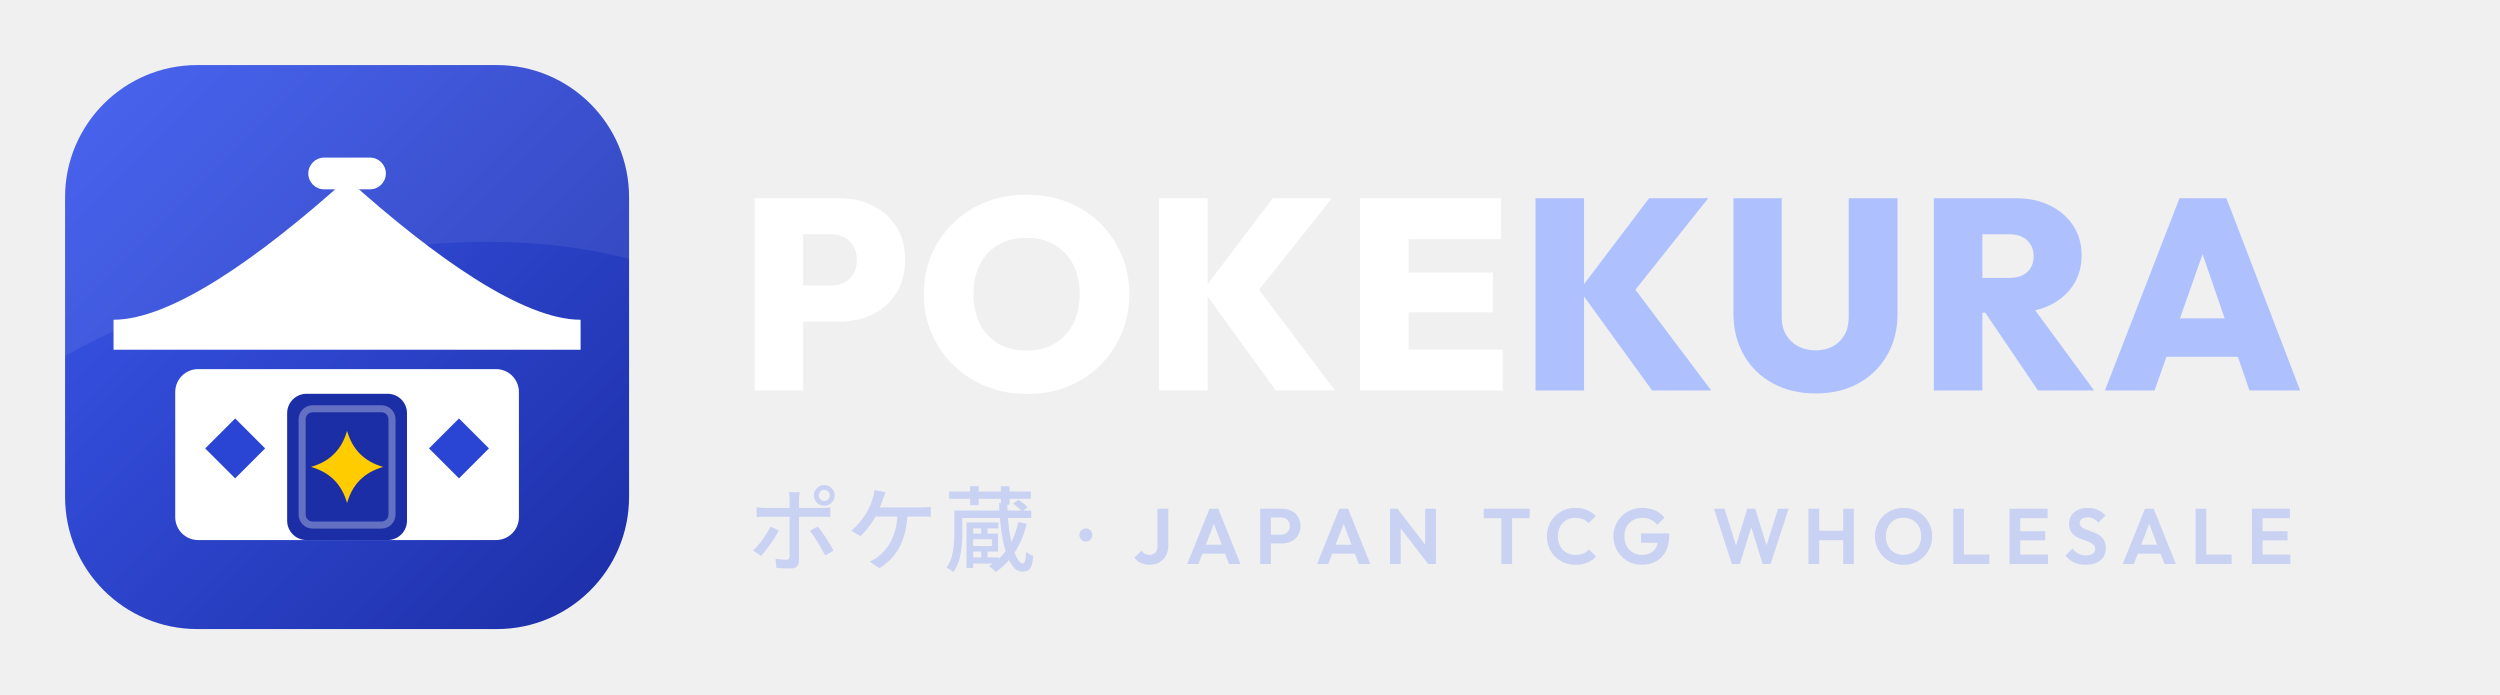
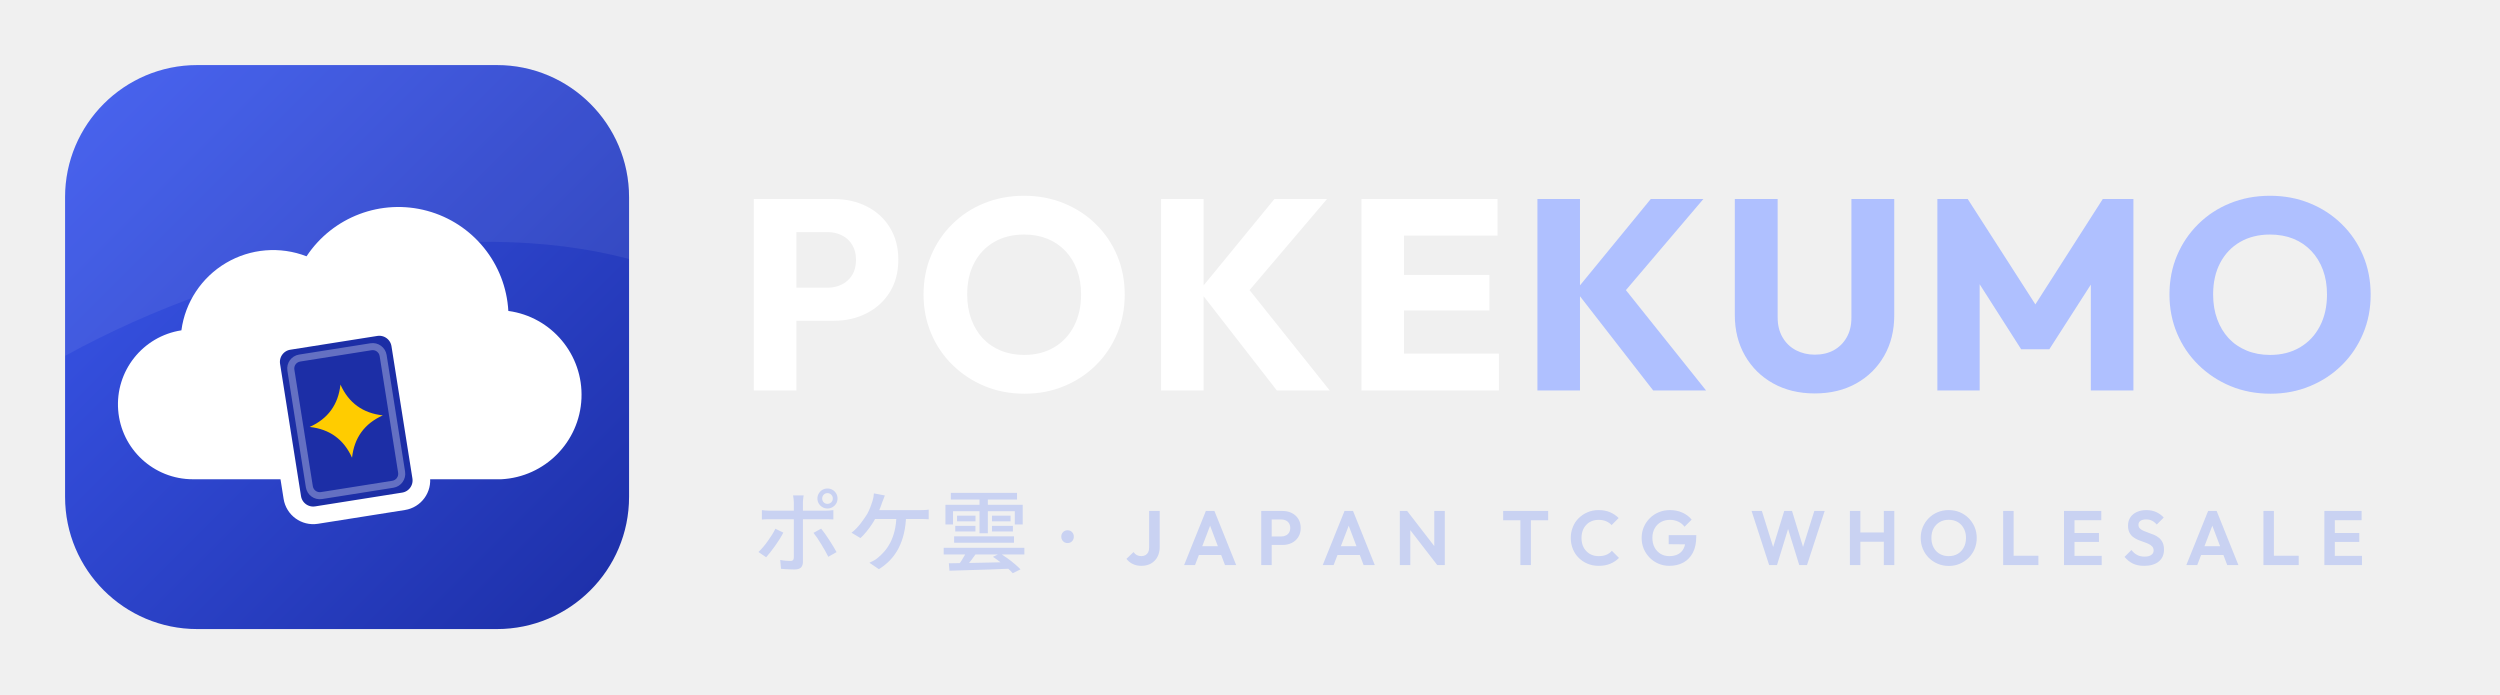
<svg xmlns="http://www.w3.org/2000/svg" viewBox="0 0 461 128" width="461" height="128">
  <defs>
    <linearGradient id="hbg" x1="0" y1="0" x2="1" y2="1">
      <stop offset="0" stop-color="#3D5AF0" />
      <stop offset="1" stop-color="#1C2EA6" />
    </linearGradient>
  </defs>
  <g transform="translate(12 12) scale(1.625)">
    <rect width="64" height="64" rx="15" fill="url(#hbg)" />
    <path d="M0 15A15 15 0 0 1 15 0H49A15 15 0 0 1 64 15V22C45 17 20 22 0 33Z" fill="#fff" opacity=".07" />
-     <g transform="translate(0 -2.1)">
-       <path d="M5.5 31C12 31 22 24 32 15C42 24 52 31 58.5 31V34.4H5.5Z" fill="#fff" />
-       <rect x="27.6" y="12.6" width="8.8" height="3.6" rx="1.8" fill="#fff" />
-       <rect x="12.5" y="36.6" width="39" height="19.4" rx="2.6" fill="#fff" />
-       <path d="M19.3 42.2L22.7 45.6L19.3 49L15.9 45.6Z" fill="#2A44D4" />
-       <path d="M44.7 42.2L48.1 45.6L44.7 49L41.3 45.6Z" fill="#2A44D4" />
-       <rect x="25.2" y="39.4" width="13.6" height="16.6" rx="2.2" fill="#1C2EA6" />
-       <rect x="26.9" y="41.1" width="10.2" height="13.2" rx="1.2" fill="none" stroke="#fff" stroke-opacity=".32" stroke-width=".8" />
-       <path d="M32 43.6Q32.9 46.8 36.1 47.7Q32.9 48.6 32 51.8Q31.1 48.6 27.9 47.7Q31.1 46.8 32 43.6Z" fill="#FFCC00" />
+     <path d="M14.5 47A8.5 8.5 0 0 1 13.2 30.1A10.5 10.5 0 0 1 27.4 21.7A12.5 12.5 0 0 1 50.3 27.9A9.6 9.6 0 0 1 49.5 47Z" fill="#fff" />
+     <g transform="rotate(-9 32 41)">
+       <rect x="24.6" y="30.4" width="14.8" height="20" rx="2.4" fill="#1C2EA6" stroke="#fff" stroke-width="2" />
+       <rect x="26.7" y="32.5" width="10.6" height="15.8" rx="1.2" fill="none" stroke="#fff" stroke-opacity=".32" stroke-width=".8" />
+       <path d="M32 36.2Q32.9 39.5 36.2 40.4Q32.9 41.3 32 44.6Q31.1 41.3 27.8 40.4Q31.1 39.5 32 36.2Z" fill="#FFCC00" />
    </g>
  </g>
-   <path d="M146.25 59.3V52.65H153.25Q154.55 52.65 155.62 52.12Q156.7 51.6 157.35 50.55Q158 49.5 158 47.95Q158 46.4 157.35 45.33Q156.7 44.25 155.62 43.73Q154.55 43.2 153.25 43.2H146.25V36.55H154.8Q158.2 36.55 160.95 37.92Q163.7 39.3 165.3 41.82Q166.9 44.35 166.9 47.95Q166.9 51.45 165.3 54.03Q163.7 56.6 160.95 57.95Q158.2 59.3 154.8 59.3ZM139.15 72V36.55H148.1V72ZM189.4 72.65Q185.3 72.65 181.85 71.25Q178.4 69.85 175.82 67.35Q173.25 64.85 171.8 61.47Q170.35 58.1 170.35 54.2Q170.35 50.3 171.77 46.97Q173.2 43.65 175.75 41.15Q178.3 38.65 181.75 37.27Q185.2 35.9 189.3 35.9Q193.4 35.9 196.85 37.27Q200.3 38.65 202.85 41.15Q205.4 43.65 206.82 47Q208.25 50.35 208.25 54.25Q208.25 58.15 206.82 61.5Q205.4 64.85 202.85 67.38Q200.3 69.9 196.88 71.28Q193.45 72.65 189.4 72.65ZM189.3 64.65Q192.3 64.65 194.5 63.35Q196.7 62.05 197.9 59.7Q199.1 57.35 199.1 54.2Q199.1 51.9 198.43 50Q197.75 48.1 196.45 46.72Q195.15 45.35 193.35 44.6Q191.55 43.85 189.3 43.85Q186.3 43.85 184.1 45.12Q181.9 46.4 180.7 48.75Q179.5 51.1 179.5 54.2Q179.5 56.6 180.18 58.53Q180.85 60.45 182.15 61.83Q183.45 63.2 185.25 63.93Q187.05 64.65 189.3 64.65ZM235.25 72 221.85 53.5 234.7 36.55H245.6L230.95 54.95V51.8L246.15 72ZM213.75 72V36.55H222.7V72ZM250.8 72V36.55H259.75V72ZM257.9 72V64.45H277.1V72ZM257.9 57.6V50.25H275.3V57.6ZM257.9 44.1V36.55H276.8V44.1Z" fill="#FFFFFF" />
-   <path d="M304.65 72 291.25 53.5 304.1 36.55H315L300.35 54.95V51.8L315.55 72ZM283.15 72V36.55H292.1V72ZM334.8 72.55Q330.3 72.55 326.88 70.67Q323.45 68.8 321.55 65.45Q319.65 62.1 319.65 57.85V36.55H328.55V58.5Q328.55 60.4 329.38 61.77Q330.2 63.15 331.62 63.88Q333.05 64.6 334.8 64.6Q336.6 64.6 337.95 63.88Q339.3 63.15 340.1 61.8Q340.9 60.45 340.9 58.55V36.55H349.9V57.9Q349.9 62.15 348 65.47Q346.1 68.8 342.73 70.67Q339.35 72.55 334.8 72.55ZM363.7 57.65V51.25H370.45Q372.65 51.25 373.82 50.17Q375 49.1 375 47.25Q375 45.45 373.82 44.33Q372.65 43.2 370.45 43.2H363.7V36.55H371.7Q375.3 36.55 378.02 37.9Q380.75 39.25 382.3 41.6Q383.85 43.95 383.85 47.1Q383.85 50.25 382.27 52.62Q380.7 55 377.9 56.33Q375.1 57.65 371.35 57.65ZM356.6 72V36.55H365.55V72ZM375.8 72 365.5 56.8 373.55 54.85 386.15 72ZM388.15 72 401.9 36.55H410.55L424.15 72H414.8L404.55 42.2H407.8L397.3 72ZM396.5 65.8V58.7H416.05V65.8Z" fill="#AFC0FF" />
-   <path d="M150.99 91.35Q150.99 91.78 151.28 92.07Q151.57 92.37 151.99 92.37Q152.42 92.37 152.71 92.07Q153.01 91.78 153.01 91.35Q153.01 90.93 152.71 90.63Q152.42 90.33 151.99 90.33Q151.57 90.33 151.28 90.63Q150.99 90.93 150.99 91.35ZM150.09 91.35Q150.09 90.83 150.35 90.39Q150.61 89.96 151.04 89.7Q151.46 89.45 151.99 89.45Q152.52 89.45 152.95 89.7Q153.38 89.96 153.65 90.39Q153.91 90.83 153.91 91.35Q153.91 91.88 153.65 92.31Q153.38 92.75 152.95 93Q152.52 93.26 151.99 93.26Q151.46 93.26 151.04 93Q150.61 92.75 150.35 92.31Q150.09 91.88 150.09 91.35ZM147.47 90.76Q147.45 90.88 147.42 91.12Q147.38 91.37 147.36 91.63Q147.33 91.9 147.33 92.1Q147.33 92.56 147.33 93.15Q147.33 93.75 147.33 94.33Q147.33 94.91 147.33 95.36Q147.33 95.7 147.33 96.34Q147.33 96.98 147.33 97.77Q147.33 98.56 147.33 99.4Q147.33 100.24 147.33 101.03Q147.33 101.82 147.33 102.44Q147.33 103.05 147.33 103.39Q147.33 104.08 146.96 104.46Q146.59 104.83 145.74 104.83Q145.34 104.83 144.89 104.82Q144.44 104.8 144 104.77Q143.56 104.75 143.17 104.71L143.01 103.03Q143.58 103.13 144.1 103.18Q144.63 103.22 144.95 103.22Q145.29 103.22 145.44 103.07Q145.58 102.93 145.6 102.59Q145.6 102.39 145.6 101.84Q145.6 101.3 145.6 100.55Q145.6 99.8 145.6 98.98Q145.6 98.15 145.6 97.41Q145.6 96.67 145.6 96.12Q145.6 95.57 145.6 95.36Q145.6 95.08 145.6 94.47Q145.6 93.87 145.6 93.21Q145.6 92.56 145.6 92.08Q145.6 91.78 145.56 91.37Q145.51 90.96 145.46 90.76ZM139.53 93.56Q139.89 93.6 140.27 93.63Q140.65 93.66 141.04 93.66Q141.26 93.66 141.88 93.66Q142.5 93.66 143.39 93.66Q144.27 93.66 145.28 93.66Q146.3 93.66 147.32 93.66Q148.34 93.66 149.22 93.66Q150.1 93.66 150.73 93.66Q151.36 93.66 151.6 93.66Q151.92 93.66 152.36 93.64Q152.79 93.61 153.11 93.56V95.33Q152.76 95.31 152.35 95.3Q151.94 95.3 151.62 95.3Q151.38 95.3 150.75 95.3Q150.12 95.3 149.24 95.3Q148.35 95.3 147.34 95.3Q146.33 95.3 145.32 95.3Q144.31 95.3 143.42 95.3Q142.54 95.3 141.92 95.3Q141.3 95.3 141.06 95.3Q140.67 95.3 140.27 95.3Q139.87 95.31 139.53 95.35ZM143.61 97.83Q143.34 98.37 142.93 99.03Q142.52 99.68 142.05 100.34Q141.59 100.99 141.14 101.56Q140.7 102.13 140.35 102.52L138.88 101.52Q139.31 101.13 139.77 100.58Q140.23 100.04 140.66 99.44Q141.09 98.83 141.47 98.23Q141.84 97.62 142.1 97.1ZM150.8 97.08Q151.14 97.49 151.54 98.06Q151.94 98.63 152.35 99.26Q152.76 99.89 153.11 100.48Q153.47 101.08 153.72 101.53L152.16 102.42Q151.89 101.89 151.54 101.27Q151.19 100.65 150.81 100.02Q150.43 99.39 150.04 98.83Q149.66 98.27 149.34 97.88ZM163.3 90.77Q163.18 91.08 163.05 91.44Q162.92 91.79 162.8 92.07Q162.68 92.46 162.49 92.95Q162.29 93.44 162.08 93.94Q161.87 94.45 161.63 94.91Q161.29 95.57 160.8 96.31Q160.3 97.05 159.75 97.72Q159.2 98.39 158.66 98.87L156.97 97.85Q157.43 97.51 157.86 97.06Q158.3 96.61 158.69 96.1Q159.08 95.6 159.4 95.13Q159.73 94.65 159.96 94.26Q160.3 93.63 160.54 93.01Q160.78 92.39 160.93 91.9Q161.05 91.52 161.13 91.13Q161.21 90.74 161.22 90.38ZM160.93 93.56Q161.19 93.56 161.74 93.56Q162.29 93.56 163.06 93.56Q163.82 93.56 164.67 93.56Q165.52 93.56 166.36 93.56Q167.21 93.56 167.95 93.56Q168.69 93.56 169.22 93.56Q169.76 93.56 169.96 93.56Q170.28 93.56 170.76 93.54Q171.24 93.53 171.63 93.46V95.3Q171.2 95.26 170.73 95.25Q170.25 95.25 169.96 95.25Q169.71 95.25 169.03 95.25Q168.36 95.25 167.44 95.25Q166.53 95.25 165.5 95.25Q164.47 95.25 163.52 95.25Q162.56 95.25 161.83 95.25Q161.09 95.25 160.75 95.25ZM167.34 94.51Q167.29 96.44 166.92 98.01Q166.54 99.58 165.89 100.83Q165.23 102.08 164.3 103.06Q163.36 104.03 162.17 104.78L160.37 103.56Q160.76 103.39 161.16 103.17Q161.56 102.95 161.85 102.71Q162.53 102.18 163.17 101.46Q163.81 100.74 164.32 99.75Q164.84 98.76 165.16 97.47Q165.47 96.18 165.51 94.5ZM175.01 90.64H190.09V91.98H175.01ZM176.78 94.14H190.16V95.52H176.78ZM178.77 102.78H184.22V103.92H178.77ZM178.89 89.65H180.47V93.15H178.89ZM184.56 89.65H186.16V93.07H184.56ZM180.93 96.88H182.1V98.87H180.93ZM180.93 101.33H182.1V103.34H180.93ZM178.94 98.39H184.04V101.7H178.94V100.69H182.91V99.43H178.94ZM178.22 96.33H184.09V97.42H179.45V104.75H178.22ZM175.98 94.14H177.44V98.47Q177.44 99.27 177.38 100.2Q177.32 101.13 177.15 102.07Q176.98 103.01 176.65 103.9Q176.32 104.78 175.77 105.5Q175.66 105.36 175.42 105.2Q175.18 105.04 174.94 104.89Q174.7 104.75 174.52 104.66Q175.18 103.78 175.49 102.7Q175.79 101.62 175.88 100.52Q175.98 99.41 175.98 98.46ZM184.22 92.76H185.75Q185.79 95.52 186.08 97.6Q186.37 99.68 186.8 101.09Q187.23 102.5 187.71 103.21Q188.18 103.92 188.61 103.92Q188.78 103.9 188.9 103.71Q189.02 103.52 189.1 103.06Q189.19 102.59 189.22 101.76Q189.49 101.99 189.87 102.22Q190.24 102.44 190.55 102.52Q190.43 103.75 190.18 104.37Q189.94 104.99 189.53 105.2Q189.12 105.41 188.49 105.41Q187.59 105.41 186.84 104.53Q186.09 103.64 185.54 101.98Q184.99 100.31 184.66 97.97Q184.33 95.64 184.22 92.76ZM186.81 92.88 187.76 92.19Q188.24 92.44 188.72 92.82Q189.2 93.2 189.48 93.55L188.47 94.33Q188.22 93.99 187.74 93.59Q187.27 93.19 186.81 92.88ZM187.79 96.28 189.34 96.57Q188.58 99.58 187.14 101.82Q185.7 104.07 183.61 105.46Q183.49 105.33 183.26 105.11Q183.03 104.9 182.8 104.71Q182.56 104.51 182.37 104.37Q184.48 103.15 185.82 101.09Q187.16 99.04 187.79 96.28Z" fill="#C9D2F2" />
-   <path d="M200.24 99.85Q199.72 99.85 199.39 99.5Q199.05 99.16 199.05 98.65Q199.05 98.14 199.39 97.79Q199.72 97.45 200.24 97.45Q200.75 97.45 201.08 97.79Q201.42 98.14 201.42 98.65Q201.42 99.16 201.08 99.5Q200.75 99.85 200.24 99.85ZM211.96 104.14Q211.03 104.14 210.33 103.79Q209.63 103.43 209.16 102.83L210.5 101.55Q210.76 101.93 211.13 102.12Q211.5 102.32 211.95 102.32Q212.39 102.32 212.74 102.13Q213.08 101.94 213.26 101.58Q213.44 101.22 213.44 100.69V93.81H215.43V100.58Q215.43 101.65 215 102.46Q214.57 103.26 213.79 103.7Q213.02 104.14 211.96 104.14ZM218.93 104 223.04 93.81H224.65L228.74 104H226.63L223.47 95.63H224.2L220.99 104ZM221.11 102.1V100.45H226.59V102.1ZM233.83 100.22V98.61H236.19Q236.65 98.61 237.03 98.42Q237.41 98.23 237.62 97.87Q237.84 97.52 237.84 97.01Q237.84 96.52 237.62 96.16Q237.41 95.79 237.03 95.6Q236.65 95.42 236.19 95.42H233.83V93.81H236.39Q237.36 93.81 238.14 94.2Q238.92 94.59 239.36 95.31Q239.81 96.03 239.81 97.01Q239.81 98 239.36 98.71Q238.92 99.43 238.14 99.82Q237.36 100.22 236.39 100.22ZM232.38 104V93.81H234.35V104ZM242.87 104 246.98 93.81H248.59L252.68 104H250.57L247.41 95.63H248.14L244.93 104ZM245.05 102.1V100.45H250.53V102.1ZM256.32 104V93.81H257.69L258.29 95.78V104ZM263.36 104 257.32 96.17 257.69 93.81 263.74 101.64ZM263.36 104 262.8 102.09V93.81H264.78V104ZM276.85 104V94.02H278.83V104ZM273.6 95.56V93.81H282.08V95.56ZM290.49 104.14Q289.38 104.14 288.42 103.75Q287.46 103.35 286.74 102.63Q286.03 101.91 285.64 100.96Q285.26 100 285.26 98.9Q285.26 97.79 285.64 96.84Q286.03 95.88 286.74 95.17Q287.46 94.46 288.41 94.05Q289.36 93.65 290.49 93.65Q291.71 93.65 292.64 94.05Q293.57 94.44 294.28 95.14L292.94 96.47Q292.52 96.01 291.91 95.75Q291.3 95.49 290.49 95.49Q289.78 95.49 289.19 95.73Q288.61 95.97 288.17 96.42Q287.74 96.88 287.5 97.51Q287.27 98.14 287.27 98.9Q287.27 99.66 287.5 100.29Q287.74 100.91 288.17 101.37Q288.61 101.83 289.19 102.07Q289.78 102.32 290.49 102.32Q291.35 102.32 291.96 102.06Q292.58 101.8 293 101.32L294.33 102.65Q293.62 103.36 292.68 103.75Q291.74 104.14 290.49 104.14ZM302.74 104.14Q301.66 104.14 300.71 103.75Q299.76 103.35 299.04 102.62Q298.32 101.9 297.92 100.95Q297.52 100 297.52 98.9Q297.52 97.78 297.93 96.83Q298.34 95.88 299.06 95.16Q299.79 94.44 300.76 94.05Q301.73 93.65 302.86 93.65Q304.12 93.65 305.18 94.12Q306.24 94.59 306.93 95.44L305.6 96.78Q305.12 96.16 304.41 95.82Q303.7 95.49 302.85 95.49Q301.87 95.49 301.13 95.92Q300.38 96.34 299.96 97.11Q299.54 97.87 299.54 98.88Q299.54 99.9 299.95 100.67Q300.37 101.45 301.08 101.88Q301.8 102.32 302.73 102.32Q303.69 102.32 304.37 101.96Q305.05 101.61 305.41 100.92Q305.77 100.23 305.77 99.23L307.06 100.11L302.61 100.07V98.36H307.8V98.64Q307.8 100.46 307.15 101.69Q306.5 102.91 305.36 103.53Q304.22 104.14 302.74 104.14ZM319.36 104 316.06 93.81H318L320.45 101.65H319.8L322.2 93.81H323.67L326.07 101.65H325.41L327.87 93.81H329.82L326.5 104H325.03L322.61 96.17H323.25L320.84 104ZM333.48 104V93.81H335.46V104ZM339.88 104V93.81H341.85V104ZM334.73 99.61V97.87H340.43V99.61ZM351.03 104.16Q349.91 104.16 348.95 103.75Q347.98 103.35 347.27 102.63Q346.55 101.91 346.14 100.95Q345.74 99.98 345.74 98.88Q345.74 97.78 346.14 96.83Q346.53 95.88 347.25 95.16Q347.97 94.44 348.93 94.05Q349.88 93.65 351 93.65Q352.13 93.65 353.09 94.05Q354.04 94.44 354.76 95.16Q355.48 95.88 355.89 96.84Q356.29 97.79 356.29 98.9Q356.29 100 355.89 100.96Q355.48 101.91 354.76 102.63Q354.04 103.35 353.1 103.75Q352.15 104.16 351.03 104.16ZM351 102.32Q351.99 102.32 352.71 101.88Q353.44 101.45 353.85 100.68Q354.26 99.91 354.26 98.88Q354.26 98.13 354.03 97.5Q353.8 96.88 353.36 96.42Q352.93 95.97 352.33 95.72Q351.74 95.47 351 95.47Q350.04 95.47 349.31 95.9Q348.58 96.33 348.17 97.1Q347.75 97.87 347.75 98.88Q347.75 99.65 347.99 100.29Q348.23 100.93 348.66 101.38Q349.09 101.83 349.69 102.07Q350.29 102.32 351 102.32ZM360.18 104V93.81H362.15V104ZM361.63 104V102.25H366.82V104ZM370.56 104V93.81H372.53V104ZM372.01 104V102.26H377.65V104ZM372.01 99.64V97.95H377.14V99.64ZM372.01 95.55V93.81H377.58V95.55ZM384.57 104.14Q383.33 104.14 382.46 103.72Q381.58 103.3 380.87 102.46L382.18 101.16Q382.62 101.75 383.22 102.08Q383.81 102.41 384.67 102.41Q385.44 102.41 385.89 102.1Q386.35 101.8 386.35 101.26Q386.35 100.8 386.09 100.51Q385.83 100.22 385.4 100.01Q384.97 99.81 384.46 99.64Q383.94 99.48 383.43 99.26Q382.91 99.04 382.49 98.71Q382.06 98.39 381.8 97.87Q381.54 97.36 381.54 96.58Q381.54 95.65 381.99 95Q382.44 94.34 383.22 94Q384 93.65 384.99 93.65Q386.03 93.65 386.87 94.04Q387.71 94.43 388.25 95.05L386.95 96.36Q386.5 95.87 386.02 95.63Q385.55 95.4 384.96 95.4Q384.28 95.4 383.89 95.66Q383.49 95.92 383.49 96.42Q383.49 96.84 383.76 97.1Q384.02 97.36 384.44 97.55Q384.87 97.74 385.39 97.91Q385.9 98.08 386.42 98.3Q386.93 98.52 387.36 98.87Q387.79 99.22 388.05 99.76Q388.31 100.3 388.31 101.1Q388.31 102.52 387.31 103.33Q386.31 104.14 384.57 104.14ZM391.43 104 395.53 93.81H397.14L401.23 104H399.13L395.96 95.63H396.69L393.48 104ZM393.6 102.1V100.45H399.08V102.1ZM404.87 104V93.81H406.84V104ZM406.32 104V102.25H411.51V104ZM415.25 104V93.81H417.22V104ZM416.7 104V102.26H422.34V104ZM416.7 99.64V97.95H421.83V99.64ZM416.7 95.55V93.81H422.27V95.55Z" fill="#C9D2F2" />
+   <path d="M145 59.15V53.05H152.6Q154.05 53.05 155.25 52.45Q156.45 51.85 157.15 50.7Q157.85 49.55 157.85 47.9Q157.85 46.3 157.15 45.15Q156.45 44 155.25 43.4Q154.05 42.8 152.6 42.8H145V36.7H153.75Q157.1 36.7 159.8 38.05Q162.5 39.4 164.07 41.92Q165.65 44.45 165.65 47.9Q165.65 51.35 164.07 53.88Q162.5 56.4 159.8 57.77Q157.1 59.15 153.75 59.15ZM139 72V36.7H146.85V72ZM188.95 72.6Q184.95 72.6 181.57 71.2Q178.2 69.8 175.65 67.3Q173.1 64.8 171.7 61.47Q170.3 58.15 170.3 54.3Q170.3 50.4 171.7 47.1Q173.1 43.8 175.6 41.33Q178.1 38.85 181.47 37.48Q184.85 36.1 188.85 36.1Q192.8 36.1 196.17 37.48Q199.55 38.85 202.07 41.33Q204.6 43.8 206 47.12Q207.4 50.45 207.4 54.35Q207.4 58.2 206 61.52Q204.6 64.85 202.1 67.32Q199.6 69.8 196.22 71.2Q192.85 72.6 188.95 72.6ZM188.85 65.45Q192 65.45 194.38 64.05Q196.75 62.65 198.05 60.12Q199.35 57.6 199.35 54.3Q199.35 51.8 198.6 49.77Q197.85 47.75 196.45 46.27Q195.05 44.8 193.12 44.02Q191.2 43.25 188.85 43.25Q185.7 43.25 183.32 44.62Q180.95 46 179.65 48.48Q178.35 50.95 178.35 54.3Q178.35 56.8 179.1 58.85Q179.85 60.9 181.22 62.38Q182.6 63.85 184.55 64.65Q186.5 65.45 188.85 65.45ZM235.45 72 221.15 53.6 235 36.7H244.7L229.1 55.05V51.85L245.2 72ZM214.1 72V36.7H221.95V72ZM251.05 72V36.7H258.9V72ZM257.05 72V65.2H276.4V72ZM257.05 57.25V50.7H274.65V57.25ZM257.05 43.45V36.7H276.15V43.45Z" fill="#FFFFFF" />
+   <path d="M304.85 72 290.55 53.6 304.4 36.7H314.1L298.5 55.05V51.85L314.6 72ZM283.5 72V36.7H291.35V72ZM334.65 72.55Q330.3 72.55 326.97 70.7Q323.65 68.85 321.77 65.57Q319.9 62.3 319.9 58.1V36.7H327.8V58.55Q327.8 60.65 328.7 62.2Q329.6 63.75 331.17 64.58Q332.75 65.4 334.65 65.4Q336.65 65.4 338.15 64.58Q339.65 63.75 340.52 62.23Q341.4 60.7 341.4 58.6V36.7H349.3V58.15Q349.3 62.35 347.45 65.6Q345.6 68.85 342.3 70.7Q339 72.55 334.65 72.55ZM357.25 72V36.7H362.85L376.75 58.35H373.9L387.75 36.7H393.4V72H385.55V49.95L386.95 50.3L377.9 64.4H372.7L363.7 50.3L365.05 49.95V72ZM418.7 72.6Q414.7 72.6 411.32 71.2Q407.95 69.8 405.4 67.3Q402.85 64.8 401.45 61.47Q400.05 58.15 400.05 54.3Q400.05 50.4 401.45 47.1Q402.85 43.8 405.35 41.33Q407.85 38.85 411.22 37.48Q414.6 36.1 418.6 36.1Q422.55 36.1 425.93 37.48Q429.3 38.85 431.82 41.33Q434.35 43.8 435.75 47.12Q437.15 50.45 437.15 54.35Q437.15 58.2 435.75 61.52Q434.35 64.85 431.85 67.32Q429.35 69.8 425.97 71.2Q422.6 72.6 418.7 72.6ZM418.6 65.45Q421.75 65.45 424.12 64.05Q426.5 62.65 427.8 60.12Q429.1 57.6 429.1 54.3Q429.1 51.8 428.35 49.77Q427.6 47.75 426.2 46.27Q424.8 44.8 422.88 44.02Q420.95 43.25 418.6 43.25Q415.45 43.25 413.07 44.62Q410.7 46 409.4 48.48Q408.1 50.95 408.1 54.3Q408.1 56.8 408.85 58.85Q409.6 60.9 410.97 62.38Q412.35 63.85 414.3 64.65Q416.25 65.45 418.6 65.45Z" fill="#AFC0FF" />
+   <path d="M151.61 91.92Q151.61 92.34 151.89 92.63Q152.17 92.91 152.58 92.91Q152.99 92.91 153.28 92.63Q153.57 92.34 153.57 91.92Q153.57 91.51 153.28 91.22Q152.99 90.93 152.58 90.93Q152.17 90.93 151.89 91.22Q151.61 91.51 151.61 91.92ZM150.73 91.92Q150.73 91.41 150.99 90.99Q151.24 90.57 151.66 90.32Q152.07 90.08 152.58 90.08Q153.09 90.08 153.51 90.32Q153.93 90.57 154.19 90.99Q154.44 91.41 154.44 91.92Q154.44 92.44 154.19 92.86Q153.93 93.28 153.51 93.52Q153.09 93.77 152.58 93.77Q152.07 93.77 151.66 93.52Q151.24 93.28 150.99 92.86Q150.73 92.44 150.73 91.92ZM148.19 91.35Q148.17 91.46 148.14 91.7Q148.11 91.94 148.08 92.2Q148.06 92.45 148.06 92.65Q148.06 93.1 148.06 93.67Q148.06 94.25 148.06 94.81Q148.06 95.37 148.06 95.82Q148.06 96.15 148.06 96.77Q148.06 97.39 148.06 98.15Q148.06 98.92 148.06 99.74Q148.06 100.55 148.06 101.32Q148.06 102.09 148.06 102.68Q148.06 103.28 148.06 103.61Q148.06 104.28 147.7 104.65Q147.33 105.01 146.51 105.01Q146.13 105.01 145.69 104.99Q145.25 104.98 144.82 104.95Q144.4 104.93 144.02 104.89L143.87 103.26Q144.41 103.36 144.92 103.4Q145.44 103.44 145.75 103.44Q146.08 103.44 146.22 103.3Q146.36 103.16 146.38 102.83Q146.38 102.63 146.38 102.1Q146.38 101.58 146.38 100.85Q146.38 100.12 146.38 99.32Q146.38 98.52 146.38 97.81Q146.38 97.09 146.38 96.55Q146.38 96.02 146.38 95.82Q146.38 95.54 146.38 94.95Q146.38 94.37 146.38 93.73Q146.38 93.1 146.38 92.63Q146.38 92.34 146.33 91.94Q146.29 91.54 146.24 91.35ZM140.49 94.07Q140.83 94.1 141.2 94.14Q141.57 94.17 141.95 94.17Q142.17 94.17 142.77 94.17Q143.37 94.17 144.23 94.17Q145.09 94.17 146.07 94.17Q147.05 94.17 148.04 94.17Q149.03 94.17 149.89 94.17Q150.75 94.17 151.36 94.17Q151.97 94.17 152.2 94.17Q152.51 94.17 152.93 94.14Q153.35 94.12 153.67 94.07V95.78Q153.32 95.77 152.93 95.76Q152.53 95.75 152.22 95.75Q151.99 95.75 151.38 95.75Q150.76 95.75 149.91 95.75Q149.05 95.75 148.07 95.75Q147.09 95.75 146.1 95.75Q145.12 95.75 144.26 95.75Q143.41 95.75 142.8 95.75Q142.2 95.75 141.97 95.75Q141.59 95.75 141.2 95.76Q140.81 95.77 140.49 95.8ZM144.44 98.21Q144.18 98.74 143.79 99.37Q143.39 100.01 142.94 100.64Q142.48 101.28 142.05 101.83Q141.62 102.39 141.28 102.76L139.86 101.79Q140.27 101.41 140.72 100.88Q141.16 100.36 141.58 99.77Q142 99.18 142.37 98.6Q142.73 98.01 142.98 97.5ZM151.42 97.48Q151.75 97.88 152.14 98.43Q152.53 98.99 152.93 99.6Q153.32 100.21 153.67 100.78Q154.01 101.36 154.26 101.81L152.74 102.67Q152.48 102.15 152.14 101.55Q151.8 100.95 151.43 100.34Q151.06 99.73 150.69 99.18Q150.32 98.64 150.01 98.26ZM163.16 91.36Q163.05 91.66 162.92 92.01Q162.8 92.35 162.68 92.62Q162.57 93 162.38 93.47Q162.19 93.95 161.98 94.44Q161.78 94.93 161.54 95.37Q161.22 96.02 160.74 96.73Q160.26 97.45 159.72 98.1Q159.19 98.75 158.66 99.22L157.02 98.23Q157.47 97.9 157.89 97.46Q158.31 97.02 158.69 96.54Q159.07 96.05 159.38 95.59Q159.7 95.12 159.93 94.75Q160.26 94.14 160.49 93.53Q160.72 92.93 160.87 92.45Q160.98 92.09 161.06 91.71Q161.13 91.33 161.15 90.98ZM160.87 94.07Q161.12 94.07 161.65 94.07Q162.19 94.07 162.93 94.07Q163.67 94.07 164.5 94.07Q165.32 94.07 166.14 94.07Q166.96 94.07 167.67 94.07Q168.39 94.07 168.91 94.07Q169.43 94.07 169.63 94.07Q169.94 94.07 170.41 94.05Q170.87 94.04 171.25 93.97V95.75Q170.83 95.72 170.37 95.71Q169.91 95.7 169.63 95.7Q169.38 95.7 168.73 95.7Q168.08 95.7 167.19 95.7Q166.3 95.7 165.3 95.7Q164.3 95.7 163.38 95.7Q162.45 95.7 161.73 95.7Q161.02 95.7 160.69 95.7ZM167.09 94.99Q167.04 96.86 166.68 98.38Q166.31 99.91 165.68 101.12Q165.04 102.34 164.14 103.28Q163.23 104.23 162.07 104.96L160.32 103.77Q160.7 103.61 161.09 103.39Q161.48 103.18 161.76 102.95Q162.42 102.43 163.04 101.73Q163.66 101.03 164.16 100.08Q164.66 99.12 164.97 97.86Q165.27 96.61 165.31 94.98ZM175.94 98.9H186.98V100.08H175.94ZM174.02 101.02H188.89V102.24H174.02ZM178.43 101.33 180.29 101.61Q179.77 102.43 179.13 103.26Q178.5 104.08 177.97 104.66L176.65 104.32Q176.98 103.89 177.31 103.37Q177.64 102.85 177.94 102.31Q178.23 101.77 178.43 101.33ZM174.97 103.87Q176.37 103.85 178.25 103.82Q180.13 103.79 182.24 103.74Q184.35 103.69 186.45 103.64L186.38 104.86Q184.35 104.94 182.29 105.02Q180.23 105.09 178.37 105.14Q176.52 105.19 175.08 105.24ZM175.33 90.88H187.54V92.11H175.33ZM176.48 95.09H179.88V96.13H176.48ZM176.15 96.97H179.87V98H176.15ZM182.92 96.97H186.78V98H182.92ZM182.92 95.09H186.35V96.13H182.92ZM180.62 91.35H182.16V98.33H180.62ZM174.34 93.08H188.59V96.71H187.13V94.27H175.74V96.71H174.34ZM183.1 102.68 184.44 102.04Q185.08 102.45 185.79 102.96Q186.5 103.47 187.13 104.01Q187.77 104.55 188.18 104.99L186.75 105.7Q186.38 105.27 185.77 104.74Q185.16 104.2 184.46 103.66Q183.76 103.11 183.1 102.68ZM196.86 100.14Q196.35 100.14 196.03 99.8Q195.7 99.46 195.7 98.96Q195.7 98.46 196.03 98.12Q196.35 97.78 196.86 97.78Q197.36 97.78 197.69 98.12Q198.01 98.46 198.01 98.96Q198.01 99.46 197.69 99.8Q197.36 100.14 196.86 100.14ZM210.46 104.34Q209.55 104.34 208.86 103.99Q208.17 103.65 207.72 103.05L209.02 101.8Q209.28 102.17 209.64 102.36Q210 102.55 210.44 102.55Q210.88 102.55 211.22 102.37Q211.55 102.18 211.73 101.83Q211.9 101.47 211.9 100.96V94.22H213.85V100.85Q213.85 101.9 213.43 102.69Q213.01 103.48 212.25 103.91Q211.49 104.34 210.46 104.34ZM218.35 104.2 222.36 94.22H223.94L227.95 104.2H225.89L222.79 96.01H223.5L220.36 104.2ZM220.48 102.34V100.72H225.84V102.34ZM233.99 100.49V98.92H236.3Q236.76 98.92 237.13 98.73Q237.5 98.55 237.71 98.2Q237.92 97.85 237.92 97.36Q237.92 96.87 237.71 96.52Q237.5 96.16 237.13 95.98Q236.76 95.79 236.3 95.79H233.99V94.22H236.5Q237.45 94.22 238.21 94.6Q238.97 94.98 239.41 95.69Q239.85 96.39 239.85 97.36Q239.85 98.32 239.41 99.02Q238.97 99.73 238.21 100.11Q237.45 100.49 236.5 100.49ZM232.57 104.2V94.22H234.5V104.2ZM243.91 104.2 247.93 94.22H249.5L253.51 104.2H251.45L248.35 96.01H249.06L245.92 104.2ZM246.04 102.34V100.72H251.41V102.34ZM258.13 104.2V94.22H259.48L260.06 96.15V104.2ZM265.03 104.2 259.11 96.53 259.48 94.22 265.4 101.89ZM265.03 104.2 264.48 102.33V94.22H266.42V104.2ZM280.36 104.2V94.43H282.3V104.2ZM277.18 95.94V94.22H285.48V95.94ZM294.78 104.34Q293.68 104.34 292.75 103.95Q291.81 103.56 291.11 102.86Q290.4 102.16 290.03 101.22Q289.65 100.28 289.65 99.2Q289.65 98.12 290.03 97.19Q290.4 96.25 291.11 95.55Q291.81 94.86 292.74 94.46Q293.67 94.06 294.78 94.06Q295.97 94.06 296.88 94.45Q297.79 94.84 298.48 95.52L297.18 96.83Q296.77 96.38 296.17 96.12Q295.57 95.86 294.78 95.86Q294.08 95.86 293.51 96.1Q292.93 96.33 292.51 96.78Q292.08 97.23 291.85 97.85Q291.63 98.46 291.63 99.2Q291.63 99.95 291.85 100.56Q292.08 101.18 292.51 101.62Q292.93 102.07 293.51 102.31Q294.08 102.55 294.78 102.55Q295.62 102.55 296.22 102.3Q296.82 102.04 297.23 101.57L298.54 102.88Q297.85 103.58 296.92 103.96Q296 104.34 294.78 104.34ZM307.84 104.34Q306.77 104.34 305.84 103.95Q304.91 103.56 304.21 102.85Q303.51 102.14 303.11 101.21Q302.72 100.28 302.72 99.2Q302.72 98.11 303.12 97.18Q303.52 96.25 304.23 95.55Q304.94 94.84 305.89 94.45Q306.84 94.06 307.95 94.06Q309.19 94.06 310.22 94.52Q311.26 94.98 311.94 95.82L310.63 97.13Q310.17 96.52 309.47 96.19Q308.77 95.86 307.94 95.86Q306.98 95.86 306.25 96.28Q305.52 96.7 305.11 97.45Q304.7 98.19 304.7 99.19Q304.7 100.18 305.1 100.94Q305.51 101.7 306.21 102.13Q306.91 102.55 307.82 102.55Q308.76 102.55 309.43 102.2Q310.09 101.86 310.45 101.18Q310.8 100.51 310.8 99.53L312.07 100.39L307.71 100.35V98.68H312.79V98.95Q312.79 100.74 312.15 101.94Q311.51 103.14 310.4 103.74Q309.28 104.34 307.84 104.34ZM326.23 104.2 322.99 94.22H324.89L327.29 101.9H326.65L329.01 94.22H330.45L332.8 101.9H332.15L334.56 94.22H336.47L333.21 104.2H331.78L329.41 96.53H330.03L327.68 104.2ZM341.12 104.2V94.22H343.05V104.2ZM347.38 104.2V94.22H349.31V104.2ZM342.34 99.9V98.19H347.92V99.9ZM359.36 104.36Q358.27 104.36 357.32 103.96Q356.38 103.56 355.67 102.86Q354.97 102.16 354.57 101.21Q354.18 100.27 354.18 99.19Q354.18 98.11 354.57 97.18Q354.96 96.25 355.66 95.55Q356.36 94.84 357.3 94.45Q358.24 94.06 359.33 94.06Q360.44 94.06 361.38 94.45Q362.31 94.84 363.02 95.55Q363.72 96.25 364.12 97.19Q364.51 98.12 364.51 99.2Q364.51 100.28 364.12 101.22Q363.72 102.16 363.02 102.86Q362.31 103.56 361.38 103.96Q360.45 104.36 359.36 104.36ZM359.33 102.55Q360.3 102.55 361.01 102.13Q361.72 101.7 362.12 100.95Q362.53 100.2 362.53 99.19Q362.53 98.45 362.3 97.84Q362.07 97.23 361.65 96.78Q361.22 96.33 360.64 96.09Q360.05 95.85 359.33 95.85Q358.39 95.85 357.68 96.27Q356.96 96.69 356.55 97.44Q356.15 98.19 356.15 99.19Q356.15 99.94 356.38 100.56Q356.62 101.19 357.04 101.63Q357.46 102.07 358.05 102.31Q358.63 102.55 359.33 102.55ZM369.38 104.2V94.22H371.31V104.2ZM370.8 104.2V102.48H375.88V104.2ZM380.6 104.2V94.22H382.54V104.2ZM382.02 104.2V102.5H387.55V104.2ZM382.02 99.93V98.28H387.05V99.93ZM382.02 95.92V94.22H387.48V95.92ZM395.38 104.34Q394.17 104.34 393.32 103.93Q392.46 103.52 391.76 102.69L393.04 101.42Q393.48 102 394.06 102.32Q394.64 102.64 395.48 102.64Q396.23 102.64 396.68 102.34Q397.13 102.04 397.13 101.52Q397.13 101.06 396.87 100.78Q396.62 100.49 396.2 100.3Q395.78 100.1 395.27 99.93Q394.77 99.77 394.27 99.56Q393.76 99.34 393.34 99.02Q392.92 98.7 392.67 98.2Q392.41 97.7 392.41 96.93Q392.41 96.02 392.85 95.38Q393.29 94.74 394.06 94.4Q394.83 94.06 395.79 94.06Q396.82 94.06 397.64 94.44Q398.46 94.83 398.99 95.44L397.71 96.72Q397.27 96.23 396.81 96.01Q396.35 95.78 395.76 95.78Q395.1 95.78 394.71 96.03Q394.33 96.29 394.33 96.77Q394.33 97.19 394.59 97.44Q394.84 97.7 395.26 97.88Q395.68 98.07 396.18 98.24Q396.69 98.41 397.19 98.62Q397.7 98.83 398.11 99.17Q398.53 99.51 398.79 100.05Q399.04 100.58 399.04 101.36Q399.04 102.75 398.07 103.55Q397.09 104.34 395.38 104.34ZM403.16 104.2 407.18 94.22H408.75L412.76 104.2H410.7L407.6 96.01H408.31L405.17 104.2ZM405.29 102.34V100.72H410.65V102.34ZM417.38 104.2V94.22H419.31V104.2ZM418.8 104.2V102.48H423.88V104.2ZM428.61 104.2V94.22H430.54V104.2ZM430.03 104.2V102.5H435.55V104.2ZM430.03 99.93V98.28H435.05V99.93ZM430.03 95.92V94.22H435.48V95.92Z" fill="#C9D2F2" />
</svg>
